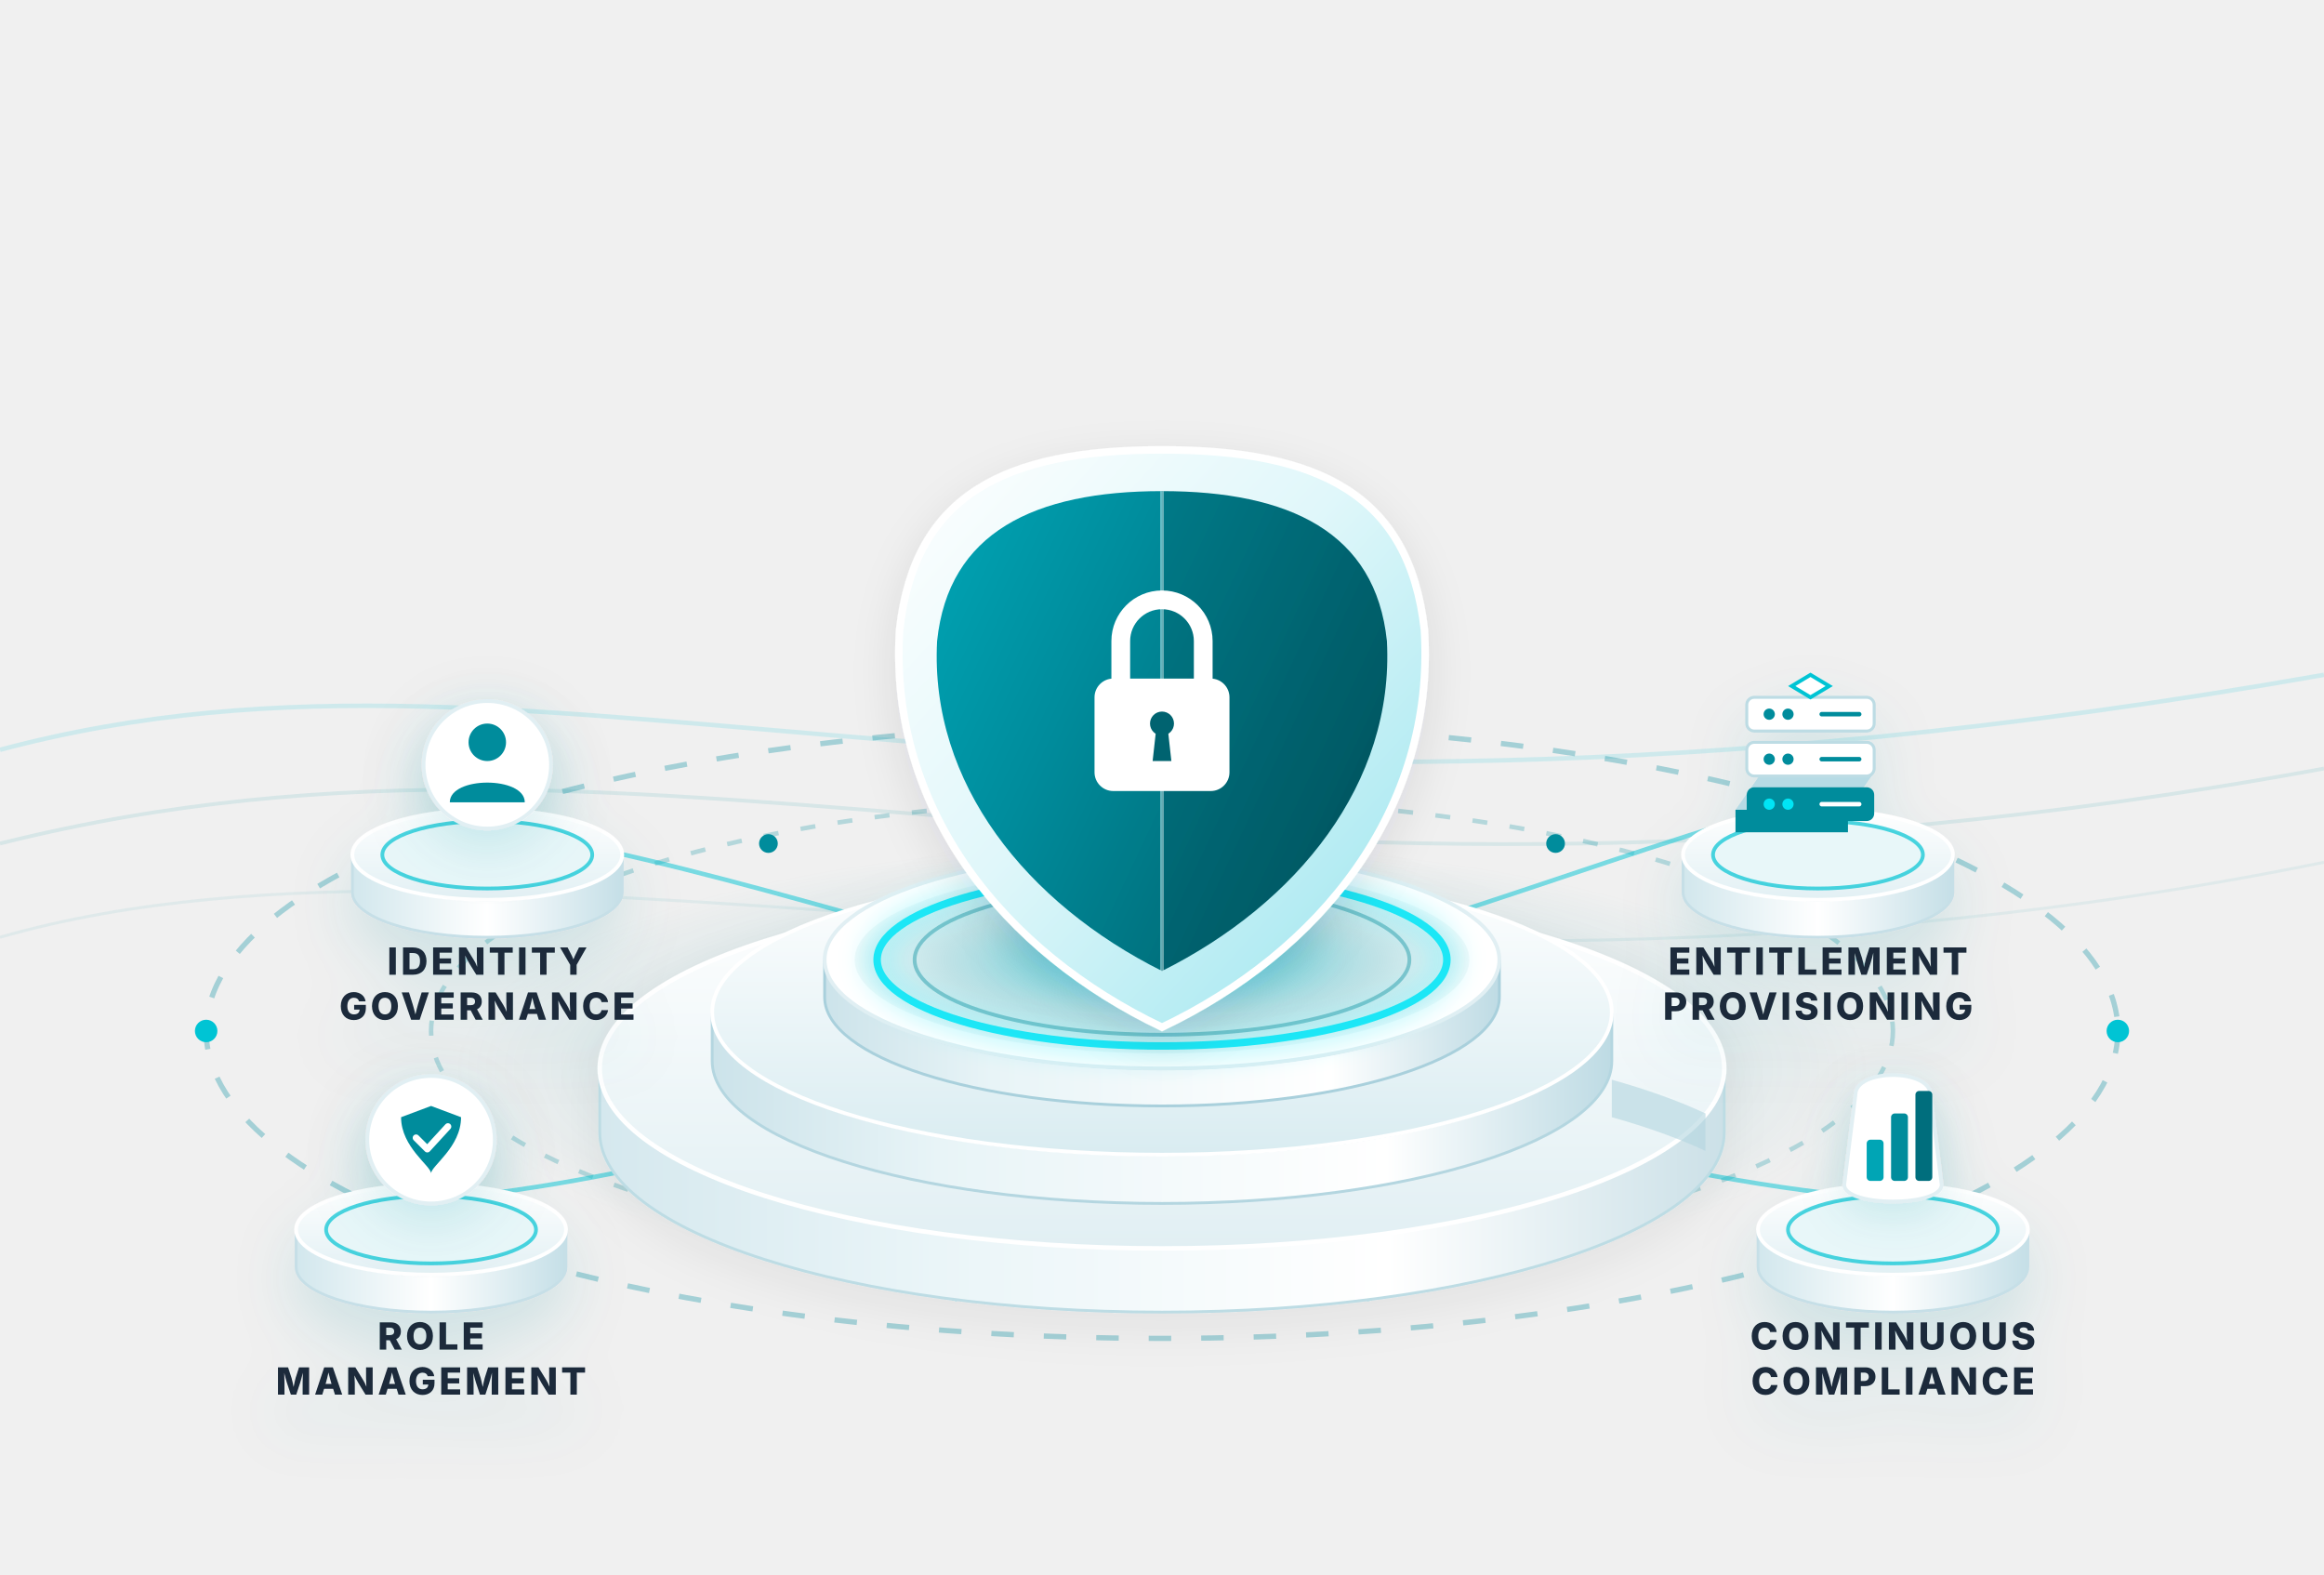
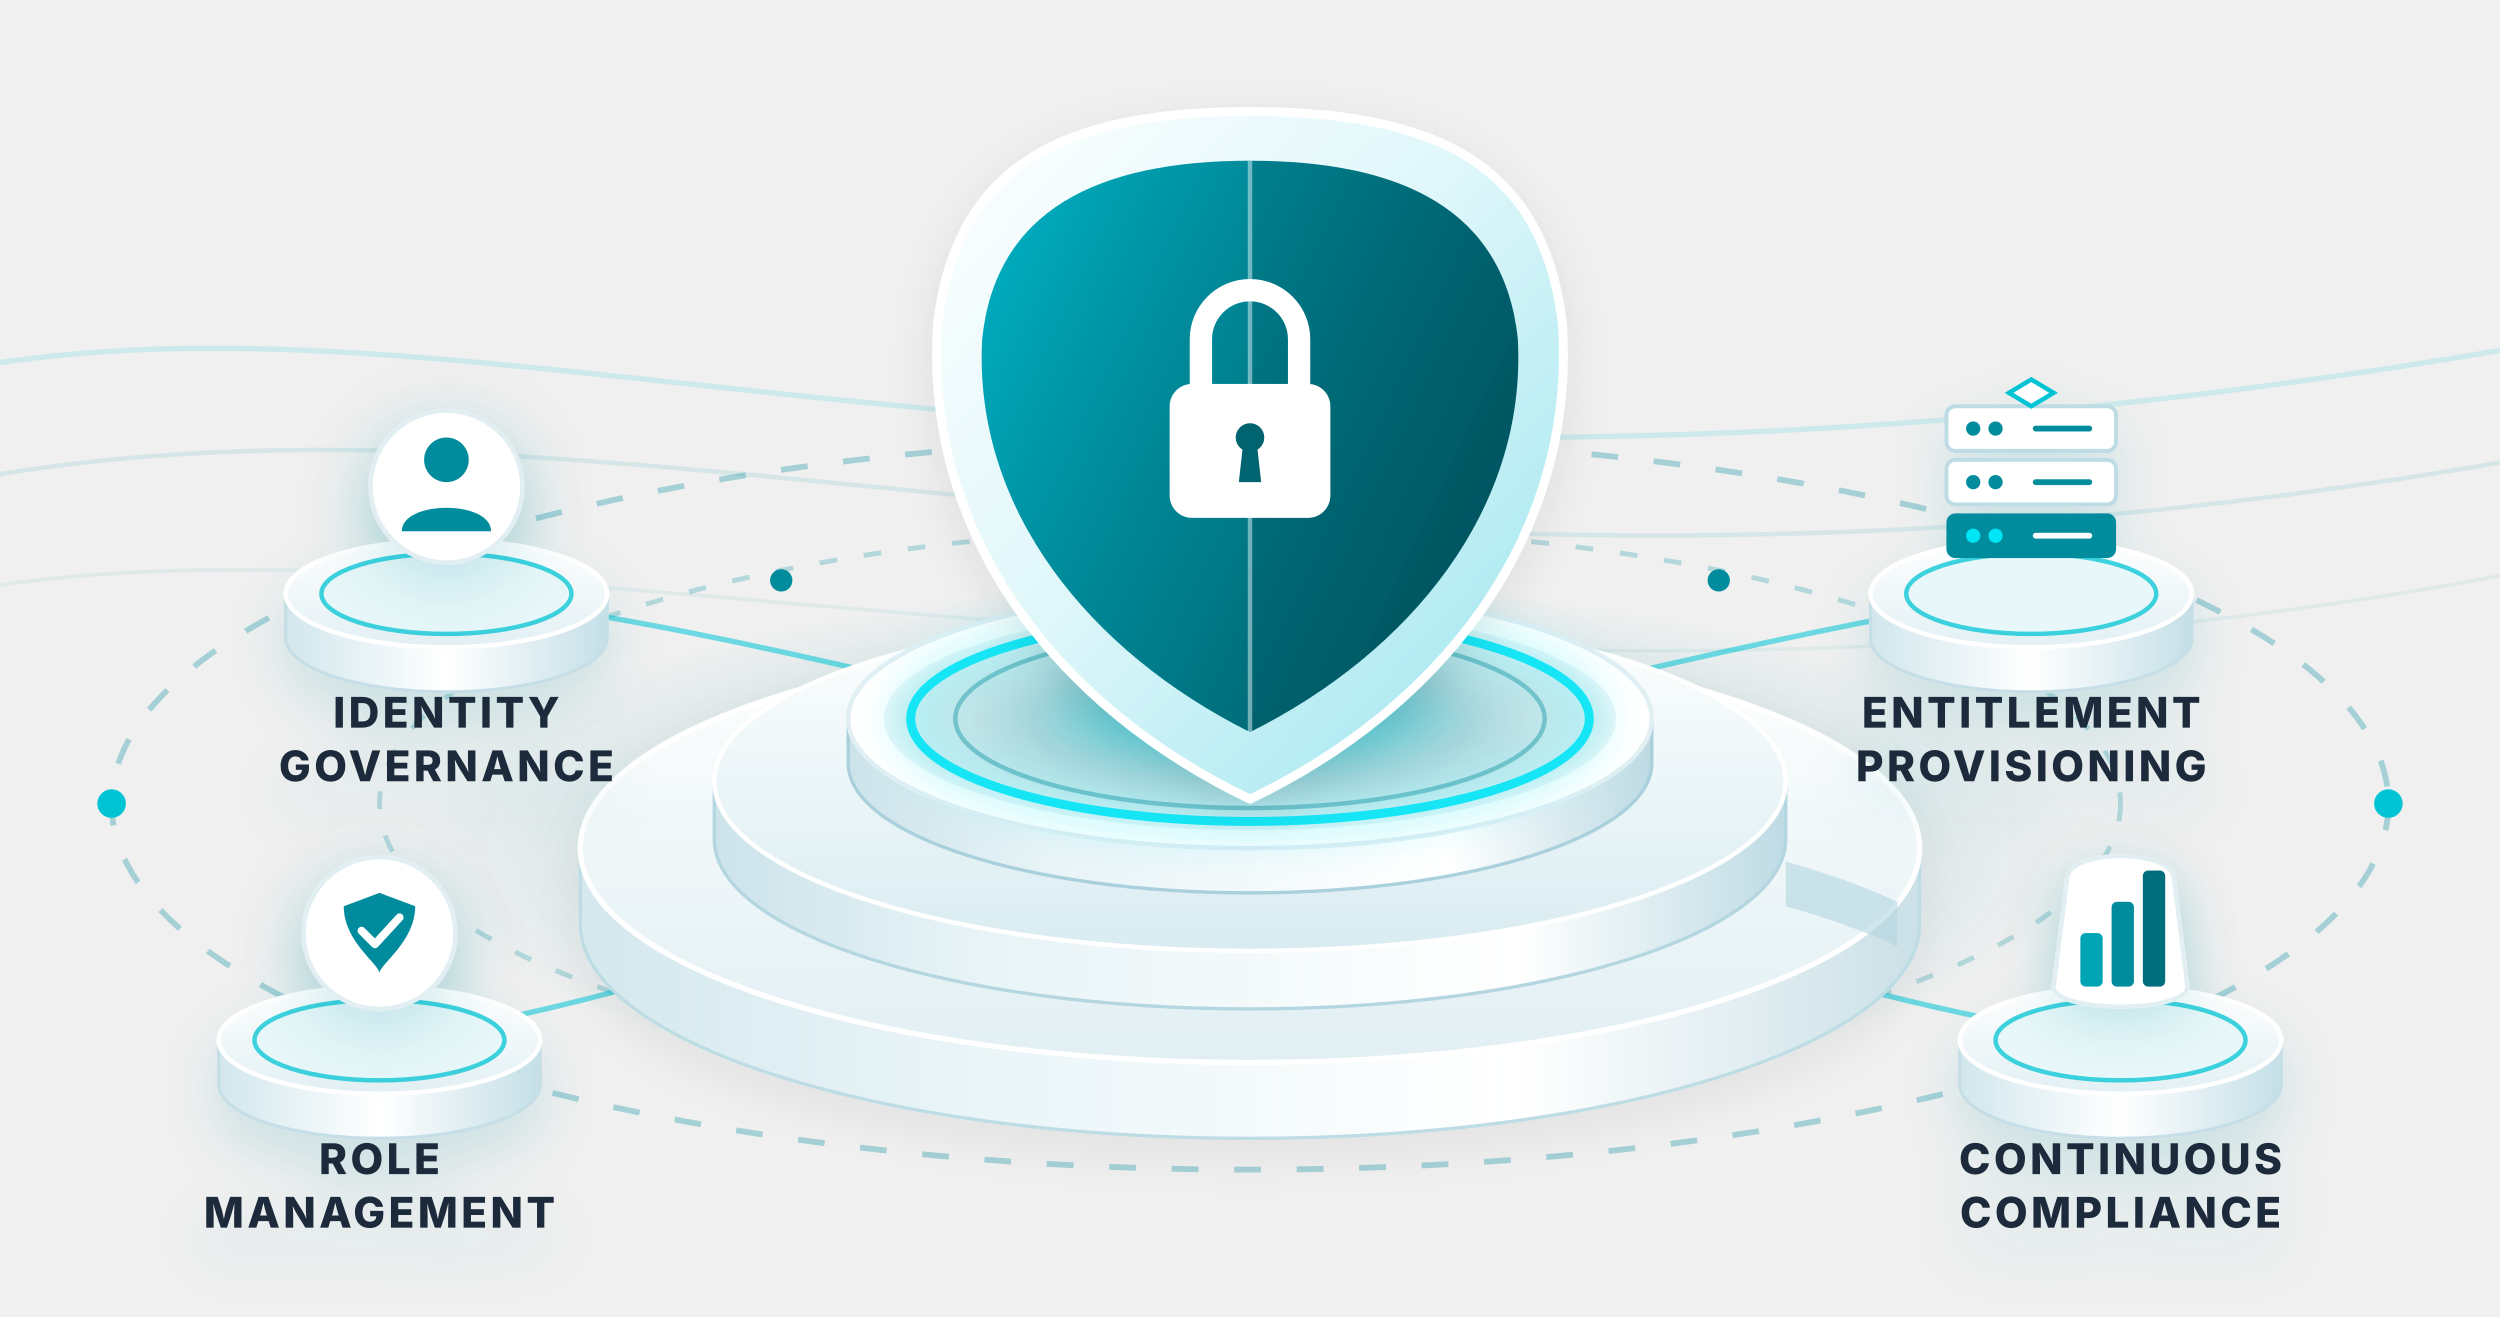
- <svg xmlns="http://www.w3.org/2000/svg" viewBox="0 0 620 420" width="100%" height="100%" class="kyra-native-security-architecture">
+ <svg xmlns="http://www.w3.org/2000/svg" viewBox="30 95 560 295" width="100%" height="100%" class="kyra-native-security-architecture" preserveAspectRatio="xMidYMid meet">
  <defs>
    <radialGradient id="kyraPedestalGlow" cx="50%" cy="50%" r="50%">
-       <stop offset="0%" stop-color="#00C4D4" stop-opacity="0.32" />
-       <stop offset="60%" stop-color="#008C9C" stop-opacity="0.12" />
+       <stop offset="0%" stop-color="#00C4D4" stop-opacity="0.38" />
+       <stop offset="60%" stop-color="#008C9C" stop-opacity="0.14" />
      <stop offset="100%" stop-color="#008C9C" stop-opacity="0" />
    </radialGradient>
    <radialGradient id="kyraInnerPool" cx="50%" cy="50%" r="50%">
-       <stop offset="0%" stop-color="#00E5F5" stop-opacity="0.65" />
-       <stop offset="70%" stop-color="#008C9C" stop-opacity="0.25" />
-       <stop offset="100%" stop-color="#008C9C" stop-opacity="0.05" />
+       <stop offset="0%" stop-color="#00F0FF" stop-opacity="0.75" />
+       <stop offset="60%" stop-color="#008C9C" stop-opacity="0.35" />
+       <stop offset="100%" stop-color="#008C9C" stop-opacity="0.08" />
    </radialGradient>
    <linearGradient id="pedestalBaseSide" x1="0%" y1="0%" x2="100%" y2="0%">
      <stop offset="0%" stop-color="#D5E8EE" />
      <stop offset="30%" stop-color="#EAF5F8" />
      <stop offset="70%" stop-color="#FFFFFF" />
      <stop offset="100%" stop-color="#CBE0E7" />
    </linearGradient>
    <linearGradient id="pedestalBaseTop" x1="0%" y1="0%" x2="0%" y2="100%">
      <stop offset="0%" stop-color="#FFFFFF" />
      <stop offset="100%" stop-color="#E1EFF3" />
    </linearGradient>
    <linearGradient id="pedestalMidSide" x1="0%" y1="0%" x2="100%" y2="0%">
      <stop offset="0%" stop-color="#CCE3EA" />
      <stop offset="25%" stop-color="#E8F4F7" />
      <stop offset="75%" stop-color="#FFFFFF" />
      <stop offset="100%" stop-color="#BEDBE4" />
    </linearGradient>
    <linearGradient id="pedestalMidTop" x1="0%" y1="0%" x2="0%" y2="100%">
      <stop offset="0%" stop-color="#FFFFFF" />
      <stop offset="100%" stop-color="#D9ECF1" />
    </linearGradient>
    <linearGradient id="shieldRimGrad" x1="0%" y1="0%" x2="100%" y2="100%">
      <stop offset="0%" stop-color="#FFFFFF" />
      <stop offset="45%" stop-color="#E0F7FA" />
      <stop offset="80%" stop-color="#B2EBF2" />
      <stop offset="100%" stop-color="#80DEEA" />
    </linearGradient>
    <linearGradient id="shieldFaceLeft" x1="0%" y1="0%" x2="100%" y2="100%">
-       <stop offset="0%" stop-color="#00A5B5" />
+       <stop offset="0%" stop-color="#00B4C6" />
      <stop offset="50%" stop-color="#008C9C" />
-       <stop offset="100%" stop-color="#00717E" />
+       <stop offset="100%" stop-color="#006C79" />
    </linearGradient>
    <linearGradient id="shieldFaceRight" x1="0%" y1="0%" x2="100%" y2="100%">
-       <stop offset="0%" stop-color="#007A88" />
-       <stop offset="50%" stop-color="#00636F" />
-       <stop offset="100%" stop-color="#004D57" />
+       <stop offset="0%" stop-color="#007F8E" />
+       <stop offset="50%" stop-color="#00616D" />
+       <stop offset="100%" stop-color="#004A54" />
    </linearGradient>
    <linearGradient id="standSide" x1="0%" y1="0%" x2="100%" y2="0%">
      <stop offset="0%" stop-color="#D2E7ED" />
      <stop offset="50%" stop-color="#FFFFFF" />
      <stop offset="100%" stop-color="#C5DFE7" />
    </linearGradient>
    <linearGradient id="standTop" x1="0%" y1="0%" x2="0%" y2="100%">
      <stop offset="0%" stop-color="#FFFFFF" />
      <stop offset="100%" stop-color="#E2F0F4" />
    </linearGradient>
-     <linearGradient id="serverFront" x1="0%" y1="0%" x2="100%" y2="0%">
-       <stop offset="0%" stop-color="#D6EDF2" />
-       <stop offset="50%" stop-color="#F2FAFC" />
-       <stop offset="100%" stop-color="#C8E5EC" />
-     </linearGradient>
-     <linearGradient id="serverTop" x1="0%" y1="0%" x2="0%" y2="100%">
-       <stop offset="0%" stop-color="#FFFFFF" />
-       <stop offset="100%" stop-color="#DDEFF3" />
-     </linearGradient>
    <filter id="shadowPedestal" x="-20%" y="-20%" width="140%" height="150%">
-       <feDropShadow dx="0" dy="14" stdDeviation="16" flood-color="#008C9C" flood-opacity="0.16" />
-       <feDropShadow dx="0" dy="4" stdDeviation="6" flood-color="#0F172A" flood-opacity="0.06" />
+       <feDropShadow dx="0" dy="12" stdDeviation="14" flood-color="#008C9C" flood-opacity="0.16" />
+       <feDropShadow dx="0" dy="4" stdDeviation="5" flood-color="#0F172A" flood-opacity="0.06" />
    </filter>
    <filter id="shadowShield" x="-25%" y="-20%" width="150%" height="150%">
-       <feDropShadow dx="0" dy="12" stdDeviation="14" flood-color="#008C9C" flood-opacity="0.25" />
-       <feDropShadow dx="0" dy="4" stdDeviation="6" flood-color="#0F172A" flood-opacity="0.10" />
+       <feDropShadow dx="0" dy="10" stdDeviation="12" flood-color="#008C9C" flood-opacity="0.25" />
+       <feDropShadow dx="0" dy="3" stdDeviation="5" flood-color="#0F172A" flood-opacity="0.08" />
    </filter>
    <filter id="shadowNode" x="-30%" y="-25%" width="160%" height="160%">
-       <feDropShadow dx="0" dy="8" stdDeviation="8" flood-color="#008C9C" flood-opacity="0.14" />
+       <feDropShadow dx="0" dy="6" stdDeviation="6" flood-color="#008C9C" flood-opacity="0.15" />
    </filter>
  </defs>
  <style>
    .track-dash {
-       animation: trackPulse 8s linear infinite;
+       animation: trackPulse 9s linear infinite;
    }
    @keyframes trackPulse {
      0% { stroke-dashoffset: 0; }
      100% { stroke-dashoffset: 96; }
    }
    .floating-shield-group {
      animation: shieldFloatAnim 4.5s ease-in-out infinite;
    }
    @keyframes shieldFloatAnim {
      0%, 100% { transform: translateY(0px); }
-       50% { transform: translateY(-7px); }
+       50% { transform: translateY(-6px); }
    }
    .satellite-node {
-       transition: transform 0.3s cubic-bezier(0.16, 1, 0.3, 1), filter 0.3s ease;
+       transition: transform 0.25s cubic-bezier(0.16, 1, 0.3, 1), filter 0.25s ease;
      cursor: pointer;
    }
    .satellite-node:hover {
-       transform: translateY(-5px) scale(1.04);
+       transform: translateY(-5px) scale(1.035);
+       filter: drop-shadow(0 10px 16px rgba(0, 140, 156, 0.25)) drop-shadow(0 0 12px rgba(0, 201, 232, 0.45));
+     }
+     .satellite-node:hover .node-label-title {
+       fill: #008C9C;
+       font-weight: 900;
    }
    .node-label-title {
      font-family: 'Inter', -apple-system, BlinkMacSystemFont, "Segoe UI", Roboto, sans-serif;
-       font-size: 10px;
+       font-size: 9.5px;
      font-weight: 800;
      letter-spacing: 0.08em;
      fill: #1E293B;
      text-anchor: middle;
-       text-shadow: 0 1px 2px rgba(255,255,255,0.8);
+       text-shadow: 0 1px 2px rgba(255,255,255,0.9);
+       transition: fill 0.2s ease;
    }
    .pulse-glow {
-       animation: pulseGlow 3s ease-in-out infinite alternate;
+       animation: pulseGlow 3.5s ease-in-out infinite alternate;
    }
    @keyframes pulseGlow {
      0% { opacity: 0.65; transform: scale(0.98); }
      100% { opacity: 1; transform: scale(1.02); }
    }
+     .data-packet {
+       animation: packetTravel 4s linear infinite;
+     }
+     @keyframes packetTravel {
+       0% { offset-distance: 0%; opacity: 0; }
+       10% { opacity: 1; }
+       90% { opacity: 1; }
+       100% { offset-distance: 100%; opacity: 0; }
+     }
  </style>
-   <g opacity="0.35">
-     <path d="M 0 200 C 150 160, 280 240, 620 180" fill="none" stroke="#00C4D4" stroke-width="1.2" stroke-opacity="0.4" />
-     <path d="M 0 225 C 180 180, 320 260, 620 205" fill="none" stroke="#008C9C" stroke-width="1" stroke-opacity="0.3" />
-     <path d="M 0 250 C 140 210, 350 285, 620 230" fill="none" stroke="#008C9C" stroke-width="0.8" stroke-opacity="0.2" />
+   <g opacity="0.32">
+     <path d="M 10 180 C 140 150, 280 230, 610 170" fill="none" stroke="#00C4D4" stroke-width="1.2" stroke-opacity="0.45" />
+     <path d="M 10 205 C 170 170, 320 250, 610 195" fill="none" stroke="#008C9C" stroke-width="1" stroke-opacity="0.35" />
+     <path d="M 10 230 C 130 200, 350 275, 610 220" fill="none" stroke="#008C9C" stroke-width="0.8" stroke-opacity="0.22" />
  </g>
  <g>
-     <ellipse cx="310" cy="275" rx="255" ry="82" fill="none" stroke="#008C9C" stroke-opacity="0.32" stroke-width="1.4" stroke-dasharray="6 8" class="track-dash" />
-     <ellipse cx="310" cy="275" rx="195" ry="62" fill="none" stroke="#008C9C" stroke-opacity="0.25" stroke-width="1.2" stroke-dasharray="4 6" class="track-dash" style="animation-direction: reverse;" />
+     <ellipse cx="310" cy="275" rx="255" ry="82" fill="none" stroke="#008C9C" stroke-opacity="0.32" stroke-width="1.3" stroke-dasharray="6 8" class="track-dash" />
+     <ellipse cx="310" cy="275" rx="195" ry="62" fill="none" stroke="#008C9C" stroke-opacity="0.25" stroke-width="1.1" stroke-dasharray="4 6" class="track-dash" style="animation-direction: reverse;" />
    <ellipse cx="310" cy="285" rx="190" ry="60" fill="url(#kyraPedestalGlow)" class="pulse-glow" style="transform-origin: 310px 285px;" />
-     <path d="M 125 220 C 190 230, 240 250, 310 265" fill="none" stroke="#00C4D4" stroke-width="1.2" stroke-opacity="0.5" />
-     <path d="M 115 320 C 175 315, 230 295, 310 280" fill="none" stroke="#00C4D4" stroke-width="1.2" stroke-opacity="0.5" />
-     <path d="M 495 210 C 435 225, 380 250, 310 265" fill="none" stroke="#00C4D4" stroke-width="1.2" stroke-opacity="0.5" />
-     <path d="M 505 320 C 440 315, 385 295, 310 280" fill="none" stroke="#00C4D4" stroke-width="1.2" stroke-opacity="0.5" />
-     <circle cx="55" cy="275" r="3" fill="#00C4D4" />
-     <circle cx="565" cy="275" r="3" fill="#00C4D4" />
+     <path d="M 130 228 C 190 235, 240 250, 310 265" fill="none" stroke="#00C4D4" stroke-width="1.2" stroke-opacity="0.55" />
+     <path d="M 115 328 C 175 320, 230 295, 310 280" fill="none" stroke="#00C4D4" stroke-width="1.2" stroke-opacity="0.55" />
+     <path d="M 485 228 C 435 235, 380 250, 310 265" fill="none" stroke="#00C4D4" stroke-width="1.2" stroke-opacity="0.55" />
+     <path d="M 505 328 C 440 320, 385 295, 310 280" fill="none" stroke="#00C4D4" stroke-width="1.2" stroke-opacity="0.55" />
+     <circle cx="55" cy="275" r="3.2" fill="#00C4D4" />
+     <circle cx="565" cy="275" r="3.2" fill="#00C4D4" />
    <circle cx="205" cy="225" r="2.5" fill="#008C9C" />
    <circle cx="415" cy="225" r="2.5" fill="#008C9C" />
    <circle cx="215" cy="325" r="2.5" fill="#008C9C" />
    <circle cx="405" cy="325" r="2.5" fill="#008C9C" />
    <circle cx="255" cy="345" r="2" fill="#00C4D4" />
    <circle cx="365" cy="345" r="2" fill="#00C4D4" />
  </g>
  <g filter="url(#shadowPedestal)">
    <path d="M 160 285 A 150 48 0 0 0 460 285 V 302 A 150 48 0 0 1 160 302 Z" fill="url(#pedestalBaseSide)" stroke="#BDDCE4" stroke-width="0.75" />
    <ellipse cx="310" cy="285" rx="150" ry="48" fill="url(#pedestalBaseTop)" stroke="#FFFFFF" stroke-width="1.2" />
    <path d="M 430 288 A 150 48 0 0 1 455 297 V 307 A 150 48 0 0 0 430 298 Z" fill="#B3D5DF" opacity="0.6" />
    <path d="M 190 270 A 120 38 0 0 0 430 270 V 283 A 120 38 0 0 1 190 283 Z" fill="url(#pedestalMidSide)" stroke="#B4D6E0" stroke-width="0.75" />
    <ellipse cx="310" cy="270" rx="120" ry="38" fill="url(#pedestalMidTop)" stroke="#FFFFFF" stroke-width="1" />
    <path d="M 220 256 A 90 29 0 0 0 400 256 V 266 A 90 29 0 0 1 220 266 Z" fill="url(#pedestalMidSide)" stroke="#A9D0DC" stroke-width="0.75" />
    <ellipse cx="310" cy="256" rx="90" ry="29" fill="#FFFFFF" stroke="#E1EFF3" stroke-width="1" />
    <ellipse cx="310" cy="256" rx="82" ry="25" fill="url(#kyraInnerPool)" />
-     <ellipse cx="310" cy="256" rx="76" ry="23" fill="none" stroke="#00E5F5" stroke-width="2" stroke-opacity="0.85" filter="drop-shadow(0 0 4px #00E5F5)" />
+     <ellipse cx="310" cy="256" rx="76" ry="23" fill="none" stroke="#00E5F5" stroke-width="2" stroke-opacity="0.9" filter="drop-shadow(0 0 5px #00E5F5)" />
    <ellipse cx="310" cy="256" rx="66" ry="20" fill="none" stroke="#008C9C" stroke-width="1" stroke-opacity="0.4" />
  </g>
  <g class="floating-shield-group">
-     <ellipse cx="310" cy="250" rx="42" ry="12" fill="#008C9C" fill-opacity="0.22" filter="blur(6px)" />
+     <ellipse cx="310" cy="250" rx="42" ry="12" fill="#008C9C" fill-opacity="0.25" filter="blur(6px)" />
    <g filter="url(#shadowShield)">
      <path d="M 310 120 C 352 120, 376 132, 380 168 C 383 216, 352 254, 310 274 C 268 254, 237 216, 240 168 C 244 132, 268 120, 310 120 Z" fill="url(#shieldRimGrad)" stroke="#FFFFFF" stroke-width="2" />
      <path d="M 310 131 C 276 131, 253 142, 250 171 C 248 209, 274 241, 310 259 Z" fill="url(#shieldFaceLeft)" />
      <path d="M 310 131 C 344 131, 367 142, 370 171 C 372 209, 346 241, 310 259 Z" fill="url(#shieldFaceRight)" />
-       <path d="M 310 131 L 310 259" stroke="#E0F7FA" stroke-width="1" stroke-opacity="0.45" />
+       <path d="M 310 131 L 310 259" stroke="#E0F7FA" stroke-width="1" stroke-opacity="0.5" />
      <path d="M 299 184 V 171 A 11 11 0 0 1 321 171 V 184" fill="none" stroke="#FFFFFF" stroke-width="5" stroke-linecap="round" />
      <rect x="292" y="181" width="36" height="30" rx="5" fill="#FFFFFF" />
      <circle cx="310" cy="193" r="3.2" fill="#00636F" />
      <polygon points="308.5,194 311.5,194 312.5,203 307.5,203" fill="#00636F" />
    </g>
  </g>
-   <g class="satellite-node" filter="url(#shadowNode)">
+   <g id="nodeIdGovernance" class="satellite-node" filter="url(#shadowNode)">
    <path d="M 94 228 A 36 12 0 0 0 166 228 V 238 A 36 12 0 0 1 94 238 Z" fill="url(#standSide)" stroke="#C6DFE7" stroke-width="0.75" />
    <ellipse cx="130" cy="228" rx="36" ry="12" fill="url(#standTop)" stroke="#FFFFFF" stroke-width="1" />
-     <ellipse cx="130" cy="228" rx="28" ry="9" fill="#E8F7F9" stroke="#00C4D4" stroke-width="1" stroke-opacity="0.7" />
-     <circle cx="130" cy="204" r="17" fill="#FFFFFF" filter="drop-shadow(0 4px 8px rgba(0,140,156,0.18))" stroke="#E1EFF3" stroke-width="1" />
+     <ellipse cx="130" cy="228" rx="28" ry="9" fill="#E8F7F9" stroke="#00C4D4" stroke-width="1" stroke-opacity="0.75" />
+     <circle cx="130" cy="204" r="17" fill="#FFFFFF" filter="drop-shadow(0 4px 8px rgba(0,140,156,0.2))" stroke="#E1EFF3" stroke-width="1" />
    <circle cx="130" cy="198" r="5" fill="#008C9C" />
    <path d="M 120 214 C 120 207, 140 207, 140 214 Z" fill="#008C9C" />
-     <text x="130" y="260" class="node-label-title">IDENTITY</text>
-     <text x="130" y="272" class="node-label-title">GOVERNANCE</text>
-   </g>
-   <g class="satellite-node" filter="url(#shadowNode)">
+     <text x="130" y="258" class="node-label-title">IDENTITY</text>
+     <text x="130" y="270" class="node-label-title">GOVERNANCE</text>
+   </g>
+   <g id="nodeRoleMgmt" class="satellite-node" filter="url(#shadowNode)">
    <path d="M 79 328 A 36 12 0 0 0 151 328 V 338 A 36 12 0 0 1 79 338 Z" fill="url(#standSide)" stroke="#C6DFE7" stroke-width="0.75" />
    <ellipse cx="115" cy="328" rx="36" ry="12" fill="url(#standTop)" stroke="#FFFFFF" stroke-width="1" />
-     <ellipse cx="115" cy="328" rx="28" ry="9" fill="#E8F7F9" stroke="#00C4D4" stroke-width="1" stroke-opacity="0.7" />
-     <circle cx="115" cy="304" r="17" fill="#FFFFFF" filter="drop-shadow(0 4px 8px rgba(0,140,156,0.18))" stroke="#E1EFF3" stroke-width="1" />
+     <ellipse cx="115" cy="328" rx="28" ry="9" fill="#E8F7F9" stroke="#00C4D4" stroke-width="1" stroke-opacity="0.75" />
+     <circle cx="115" cy="304" r="17" fill="#FFFFFF" filter="drop-shadow(0 4px 8px rgba(0,140,156,0.2))" stroke="#E1EFF3" stroke-width="1" />
    <path d="M 115 295 L 123 298 C 123 306, 115 311, 115 313 C 115 311, 107 306, 107 298 Z" fill="#008C9C" />
    <path d="M 111 303.5 L 114 306.5 L 119.5 300.5" fill="none" stroke="#FFFFFF" stroke-width="1.8" stroke-linecap="round" stroke-linejoin="round" />
-     <text x="115" y="360" class="node-label-title">ROLE</text>
-     <text x="115" y="372" class="node-label-title">MANAGEMENT</text>
-   </g>
-   <g class="satellite-node" filter="url(#shadowNode)">
+     <text x="115" y="358" class="node-label-title">ROLE</text>
+     <text x="115" y="370" class="node-label-title">MANAGEMENT</text>
+   </g>
+   <g id="nodeEntitlement" class="satellite-node" filter="url(#shadowNode)">
    <path d="M 449 228 A 36 12 0 0 0 521 228 V 238 A 36 12 0 0 1 449 238 Z" fill="url(#standSide)" stroke="#C6DFE7" stroke-width="0.75" />
    <ellipse cx="485" cy="228" rx="36" ry="12" fill="url(#standTop)" stroke="#FFFFFF" stroke-width="1" />
-     <ellipse cx="485" cy="228" rx="28" ry="9" fill="#E8F7F9" stroke="#00C4D4" stroke-width="1" stroke-opacity="0.7" />
-     <path d="M 470 206 L 500 206 L 493 216 L 463 216 Z" fill="#B7DBE5" />
-     <path d="M 463 216 L 493 216 L 493 222 L 463 222 Z" fill="#008C9C" />
-     <rect x="466" y="210" width="34" height="9" rx="2" fill="#008C9C" />
-     <circle cx="472" cy="214.5" r="1.5" fill="#00E5F5" />
-     <circle cx="477" cy="214.5" r="1.5" fill="#00E5F5" />
-     <line x1="486" y1="214.5" x2="496" y2="214.5" stroke="#FFFFFF" stroke-width="1.2" stroke-linecap="round" />
-     <rect x="466" y="198" width="34" height="9" rx="2" fill="#FFFFFF" stroke="#BDDCE4" stroke-width="0.8" />
-     <circle cx="472" cy="202.5" r="1.5" fill="#008C9C" />
-     <circle cx="477" cy="202.5" r="1.5" fill="#008C9C" />
-     <line x1="486" y1="202.5" x2="496" y2="202.5" stroke="#008C9C" stroke-width="1.2" stroke-linecap="round" />
-     <rect x="466" y="186" width="34" height="9" rx="2" fill="#FFFFFF" stroke="#BDDCE4" stroke-width="0.8" />
-     <polygon points="483,180 488,183 483,186 478,183" fill="#FFFFFF" stroke="#00C4D4" stroke-width="1" />
-     <circle cx="472" cy="190.5" r="1.5" fill="#008C9C" />
-     <circle cx="477" cy="190.5" r="1.5" fill="#008C9C" />
-     <line x1="486" y1="190.5" x2="496" y2="190.5" stroke="#008C9C" stroke-width="1.2" stroke-linecap="round" />
-     <text x="485" y="260" class="node-label-title">ENTITLEMENT</text>
-     <text x="485" y="272" class="node-label-title">PROVISIONING</text>
-   </g>
-   <g class="satellite-node" filter="url(#shadowNode)">
+     <ellipse cx="485" cy="228" rx="28" ry="9" fill="#E8F7F9" stroke="#00C4D4" stroke-width="1" stroke-opacity="0.75" />
+     <rect x="466" y="210" width="38" height="10" rx="2" fill="#008C9C" />
+     <circle cx="472" cy="215" r="1.6" fill="#00E5F5" />
+     <circle cx="477" cy="215" r="1.6" fill="#00E5F5" />
+     <line x1="486" y1="215" x2="498" y2="215" stroke="#FFFFFF" stroke-width="1.3" stroke-linecap="round" />
+     <rect x="466" y="198" width="38" height="10" rx="2" fill="#FFFFFF" stroke="#BDDCE4" stroke-width="0.9" />
+     <circle cx="472" cy="203" r="1.6" fill="#008C9C" />
+     <circle cx="477" cy="203" r="1.6" fill="#008C9C" />
+     <line x1="486" y1="203" x2="498" y2="203" stroke="#008C9C" stroke-width="1.3" stroke-linecap="round" />
+     <rect x="466" y="186" width="38" height="10" rx="2" fill="#FFFFFF" stroke="#BDDCE4" stroke-width="0.9" />
+     <polygon points="485,180 490,183 485,186 480,183" fill="#FFFFFF" stroke="#00C4D4" stroke-width="1" />
+     <circle cx="472" cy="191" r="1.6" fill="#008C9C" />
+     <circle cx="477" cy="191" r="1.6" fill="#008C9C" />
+     <line x1="486" y1="191" x2="498" y2="191" stroke="#008C9C" stroke-width="1.3" stroke-linecap="round" />
+     <text x="485" y="258" class="node-label-title">ENTITLEMENT</text>
+     <text x="485" y="270" class="node-label-title">PROVISIONING</text>
+   </g>
+   <g id="nodeCompliance" class="satellite-node" filter="url(#shadowNode)">
    <path d="M 469 328 A 36 12 0 0 0 541 328 V 338 A 36 12 0 0 1 469 338 Z" fill="url(#standSide)" stroke="#C6DFE7" stroke-width="0.75" />
    <ellipse cx="505" cy="328" rx="36" ry="12" fill="url(#standTop)" stroke="#FFFFFF" stroke-width="1" />
-     <ellipse cx="505" cy="328" rx="28" ry="9" fill="#E8F7F9" stroke="#00C4D4" stroke-width="1" stroke-opacity="0.7" />
-     <path d="M 495 292 C 495 285, 515 285, 515 292 L 518 316 C 518 322, 492 322, 492 316 Z" fill="#FFFFFF" stroke="#E1EFF3" stroke-width="1" filter="drop-shadow(0 3px 6px rgba(0,140,156,0.15))" />
-     <rect x="498" y="304" width="4.5" height="11" rx="1" fill="#00A5B5" />
-     <rect x="504.5" y="297" width="4.5" height="18" rx="1" fill="#008C9C" />
-     <rect x="511" y="291" width="4.5" height="24" rx="1" fill="#006E7D" />
-     <text x="505" y="360" class="node-label-title">CONTINUOUS</text>
-     <text x="505" y="372" class="node-label-title">COMPLIANCE</text>
+     <ellipse cx="505" cy="328" rx="28" ry="9" fill="#E8F7F9" stroke="#00C4D4" stroke-width="1" stroke-opacity="0.75" />
+     <path d="M 493 292 C 493 285, 517 285, 517 292 L 520 316 C 520 322, 490 322, 490 316 Z" fill="#FFFFFF" stroke="#E1EFF3" stroke-width="1" filter="drop-shadow(0 3px 6px rgba(0,140,156,0.18))" />
+     <rect x="496" y="304" width="5" height="12" rx="1.2" fill="#00A5B5" />
+     <rect x="503" y="297" width="5" height="19" rx="1.2" fill="#008C9C" />
+     <rect x="510" y="290" width="5" height="26" rx="1.2" fill="#006E7D" />
+     <text x="505" y="358" class="node-label-title">CONTINUOUS</text>
+     <text x="505" y="370" class="node-label-title">COMPLIANCE</text>
  </g>
</svg>
